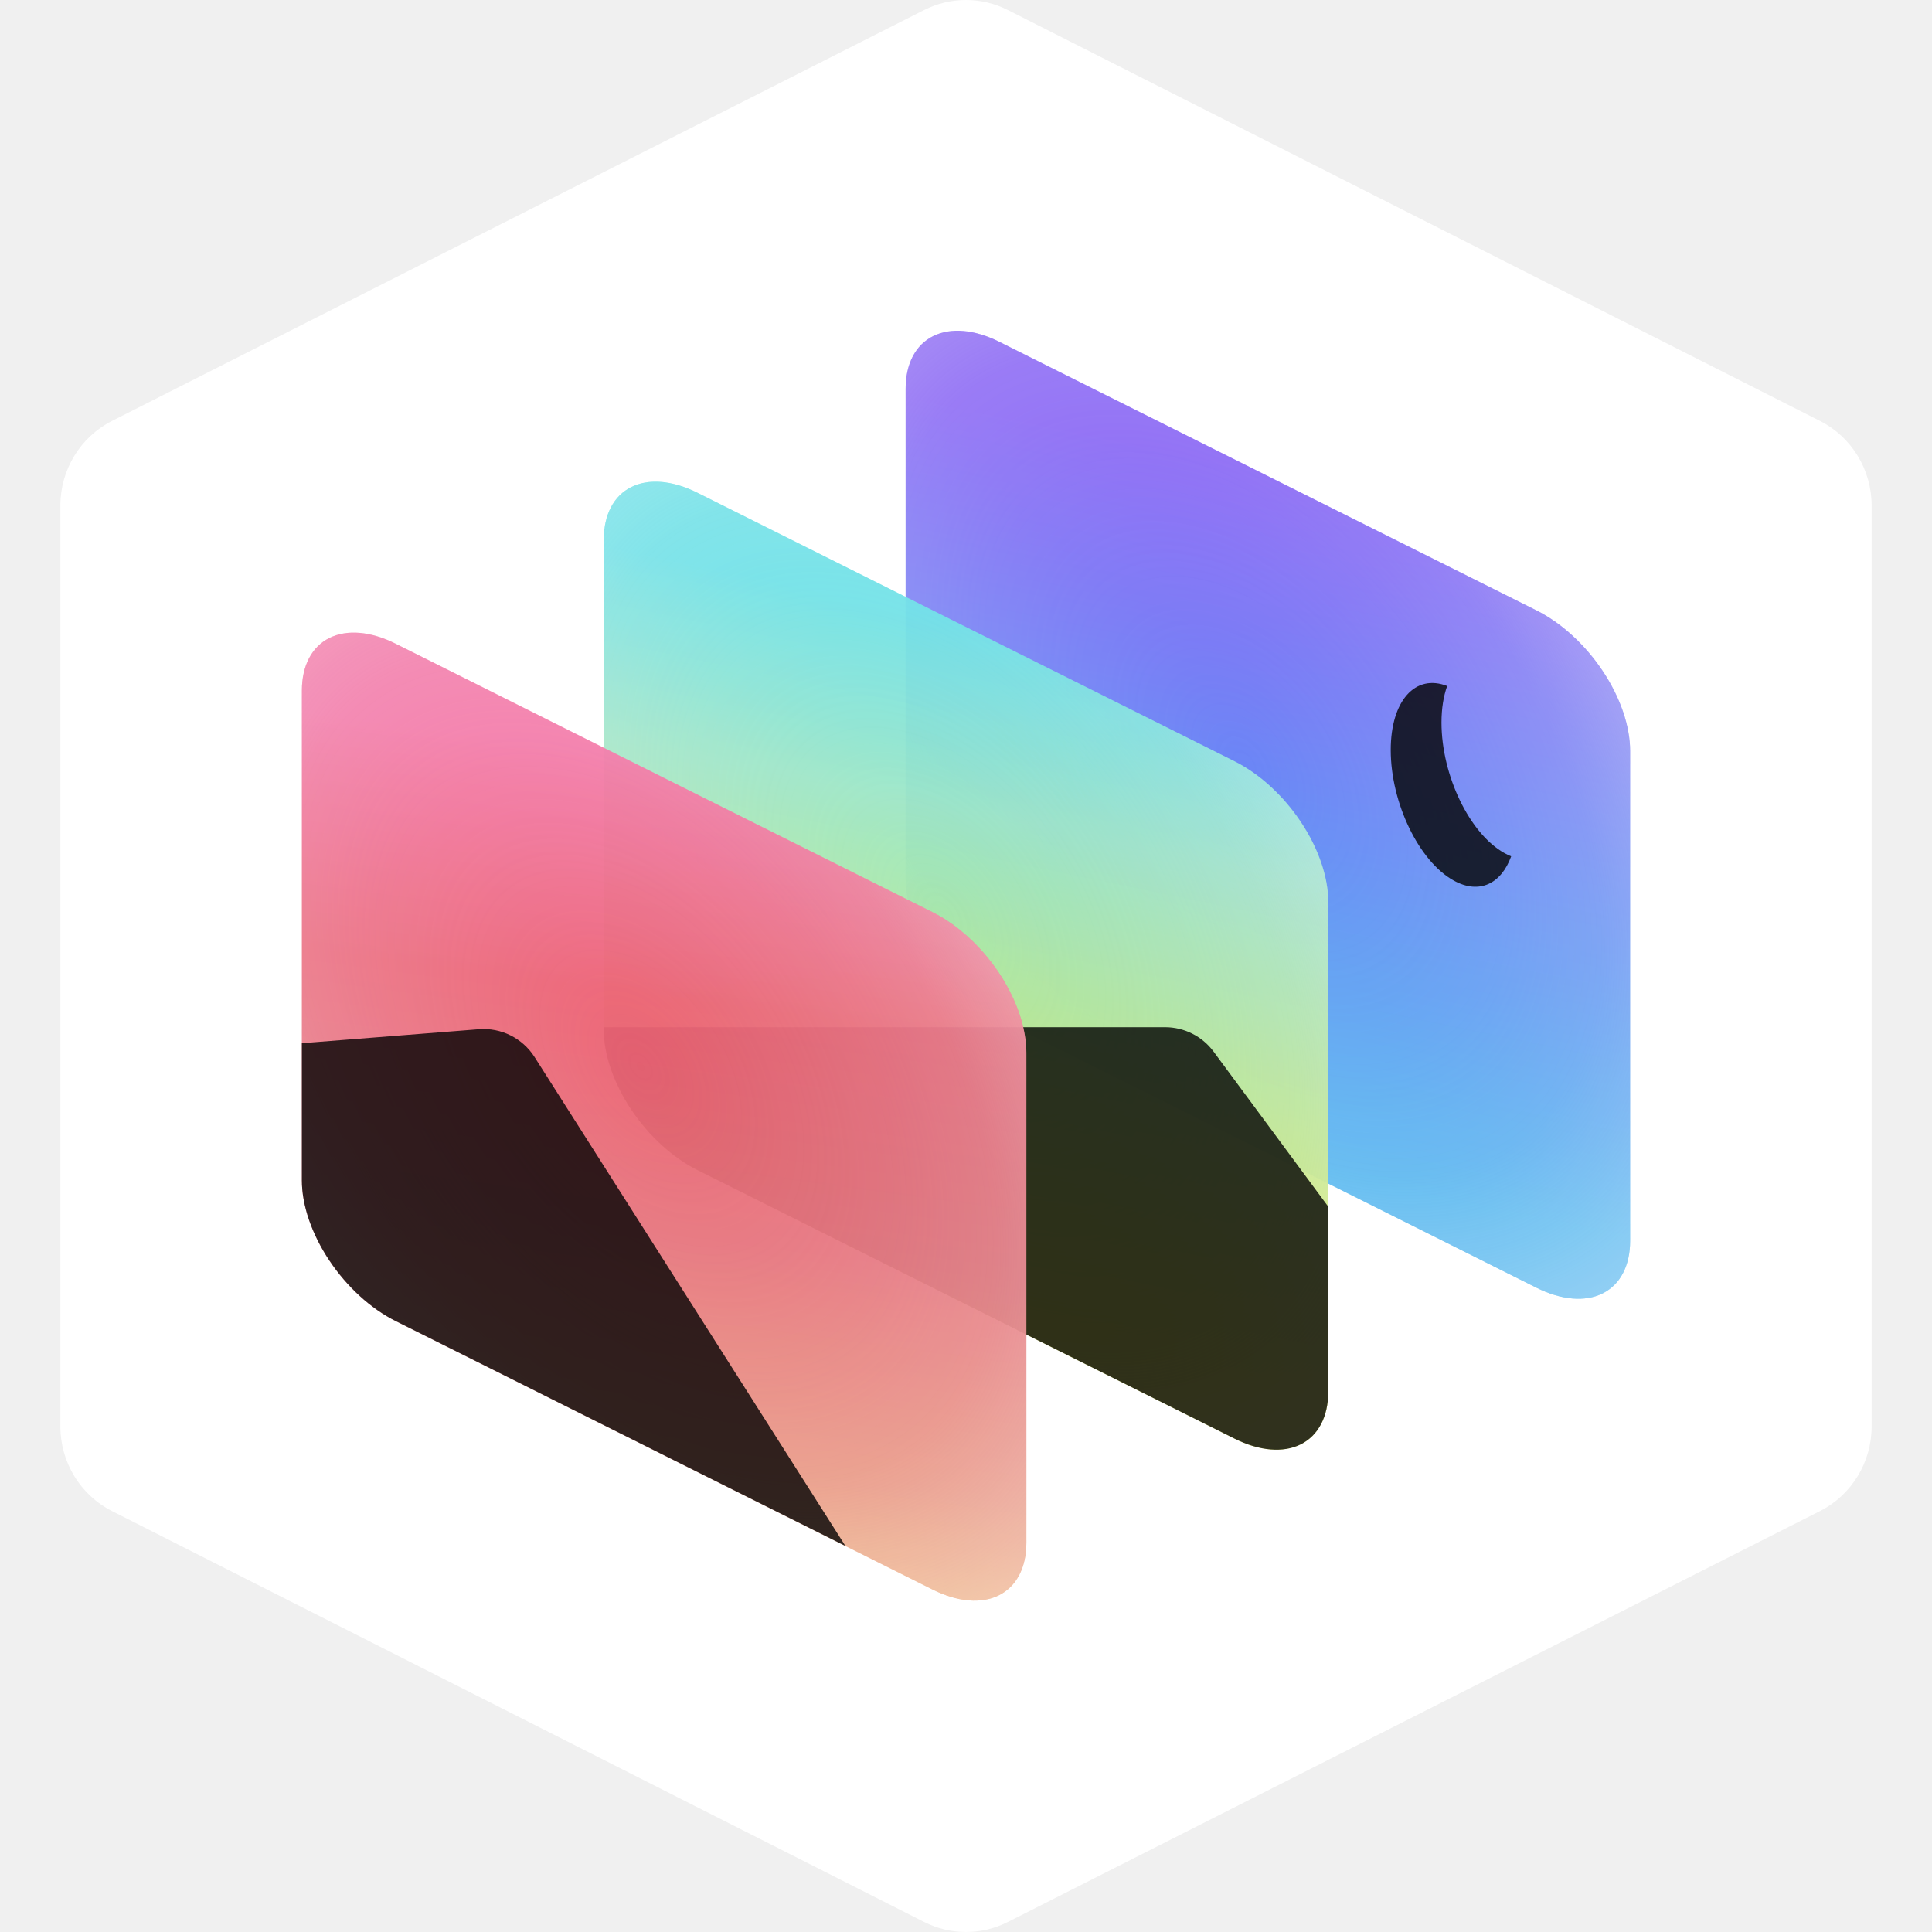
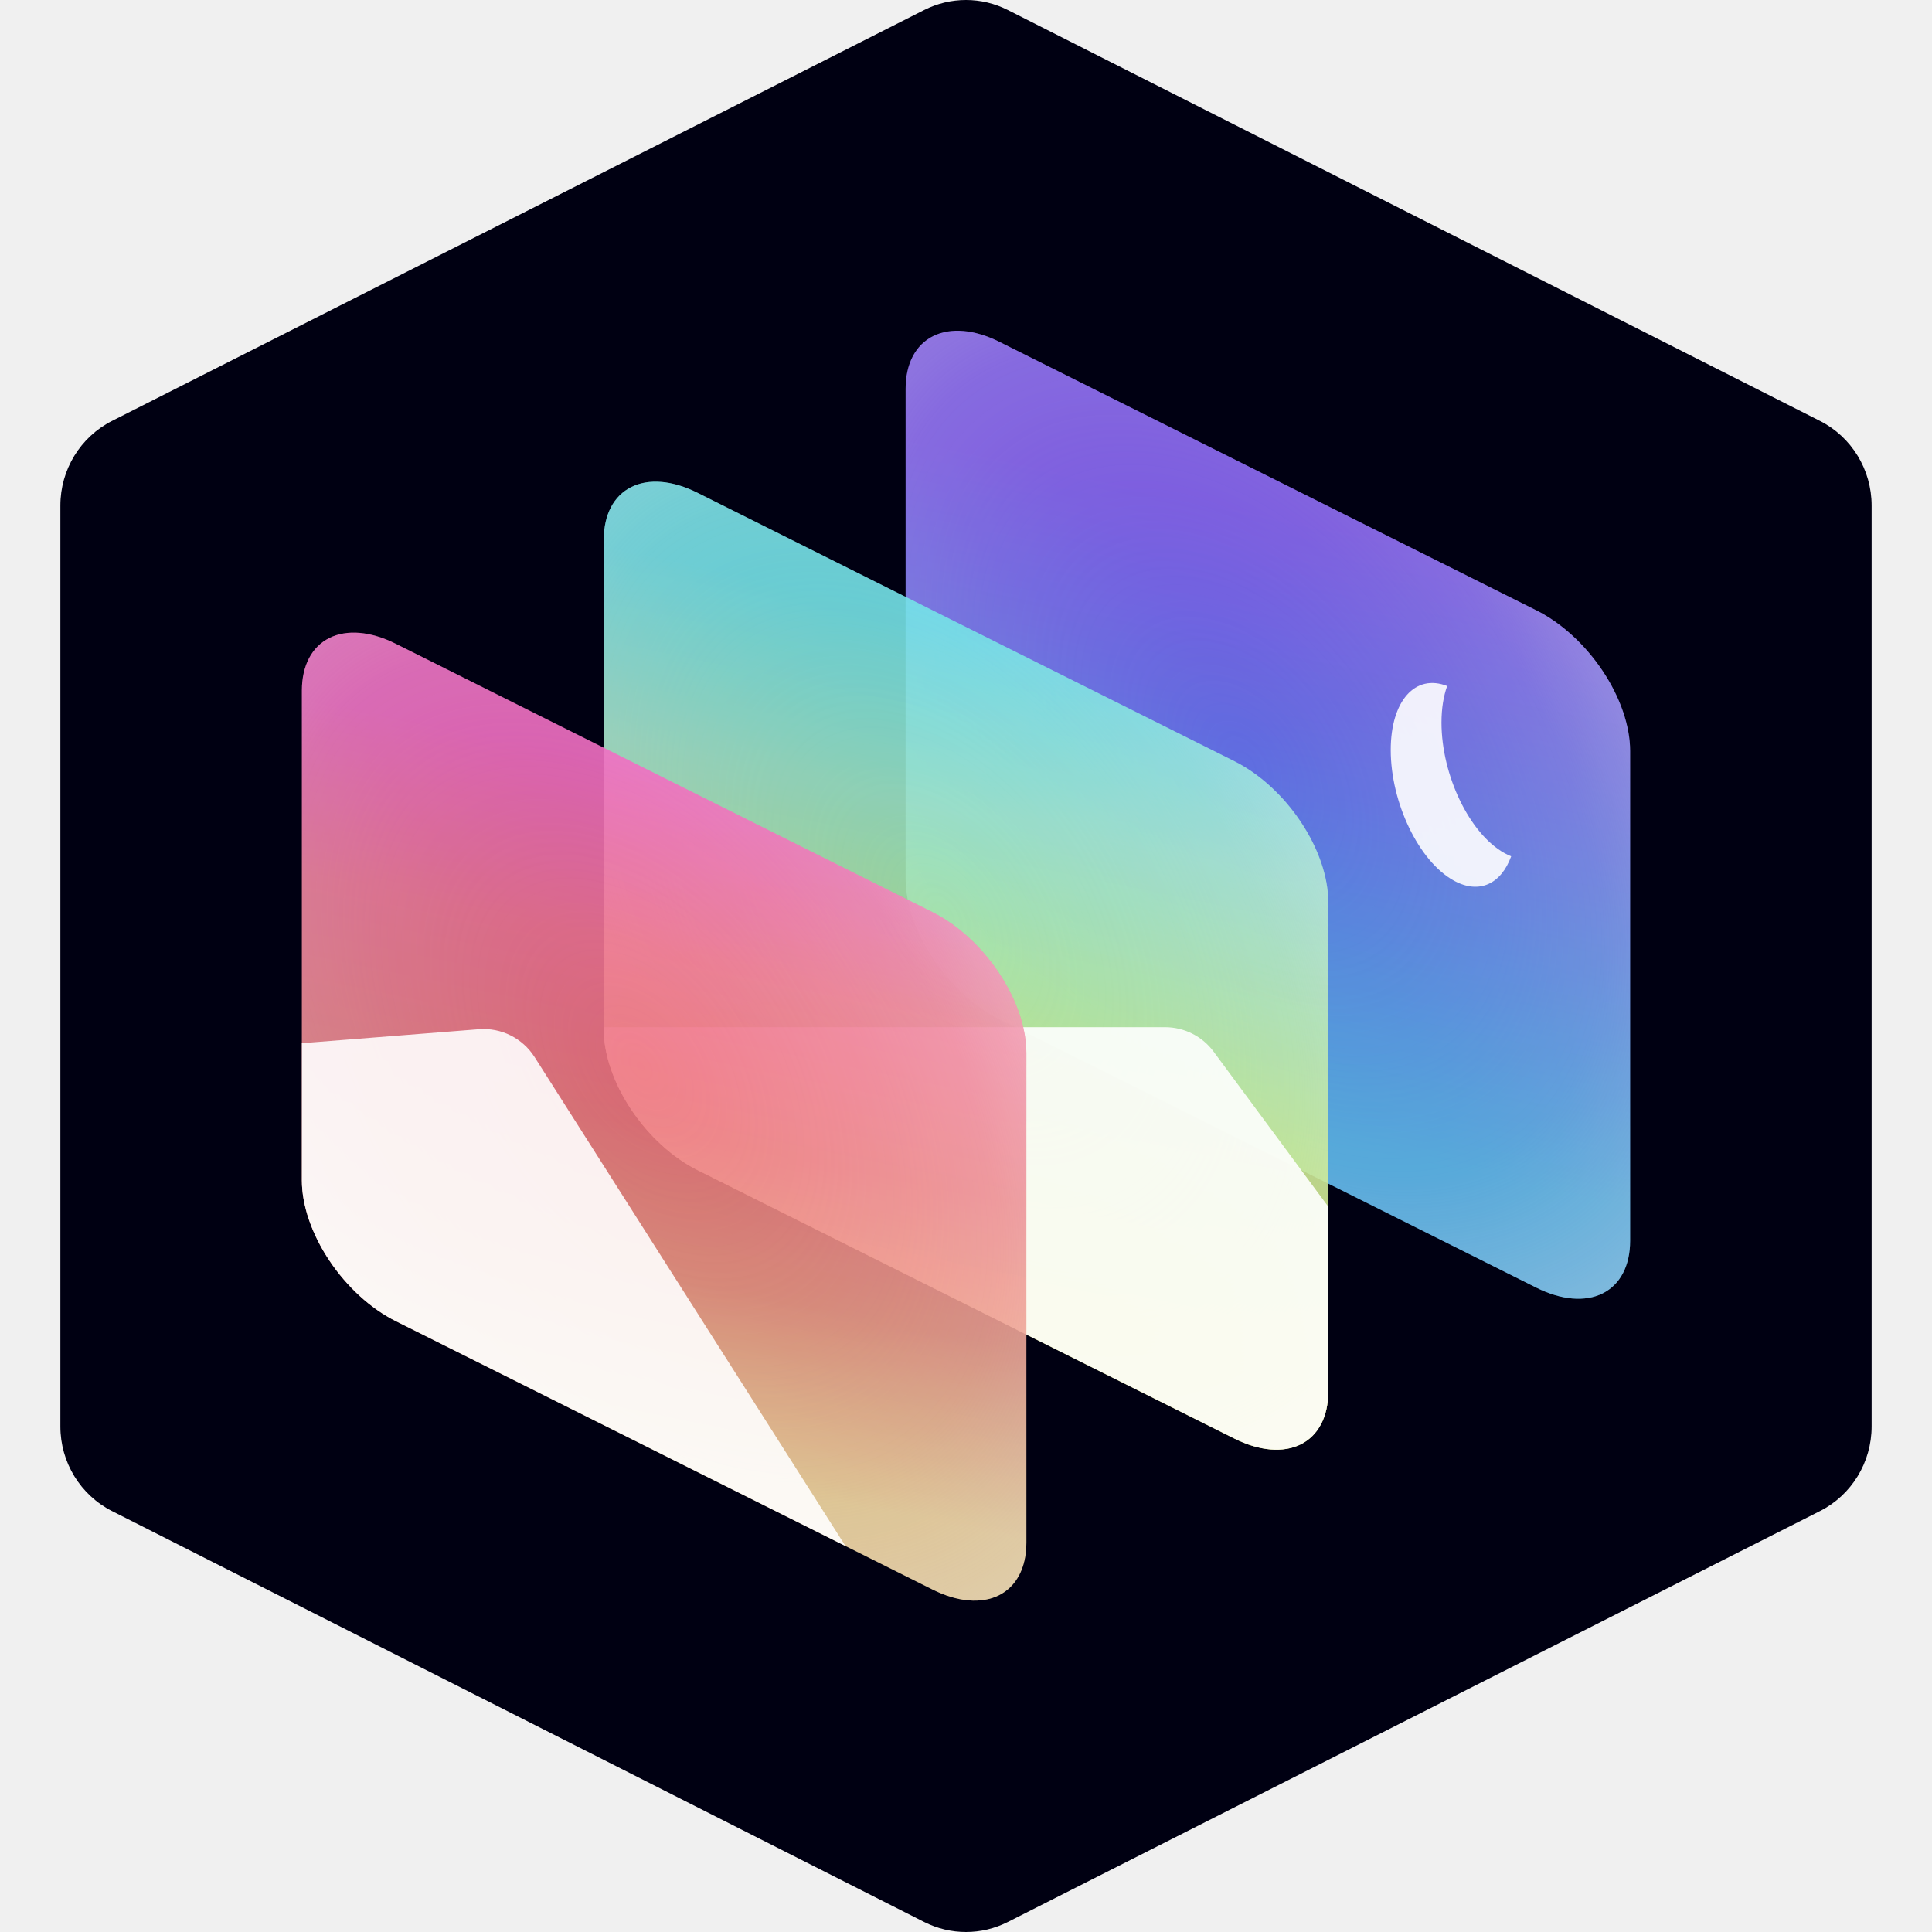
<svg xmlns="http://www.w3.org/2000/svg" xmlns:xlink="http://www.w3.org/1999/xlink" width="512px" height="512px" viewBox="0 0 512 512" version="1.1">
  <defs>
-     <linearGradient x1="56.604%" y1="15.538%" x2="45.881%" y2="85.313%" id="linearGradient-1">
+     <linearGradient x1="56.985%" y1="20.121%" x2="47.315%" y2="82.198%" id="linearGradient-1">
      <stop stop-color="#7E56F7" offset="0%" />
-       <stop stop-color="#677CF6" offset="38.85%" />
+       <stop stop-color="#677CF6" offset="44.525%" />
      <stop stop-color="#3DB0F0" offset="100%" />
    </linearGradient>
    <radialGradient cx="46.76%" cy="44.849%" fx="46.76%" fy="44.849%" r="67.249%" gradientTransform="translate(0.467598,0.448487),scale(1,0.748441),rotate(-35.9126),scale(1,1.616335),translate(-0.467598,-0.448487)" id="radialGradient-2">
      <stop stop-color="#D2D3E0" stop-opacity="0" offset="0%" />
      <stop stop-color="#E2E3EC" stop-opacity="0.245" offset="42.689%" />
      <stop stop-color="#E7E7EF" stop-opacity="0.362" offset="58.698%" />
      <stop stop-color="#FFFFFF" offset="100%" />
    </radialGradient>
    <path d="M160.516,16 C160.516,9.413 163.134,4.405 167.793,2.076 C172.452,-0.253 178.771,0.289 185.36,3.584 C220.655,21.225 292.377,57.103 327.672,74.745 C334.263,78.039 340.581,83.813 345.24,90.8 C349.9,97.787 352.516,105.413 352.516,112 L352.516,241.834 C352.516,248.421 349.9,253.43 345.24,255.759 C340.581,258.088 334.263,257.546 327.672,254.252 C292.377,236.61 220.655,200.733 185.36,183.09 C178.771,179.797 172.452,174.021 167.793,167.035 C163.134,160.048 160.516,152.423 160.516,145.836 L160.516,16 Z" id="path-3" />
    <linearGradient x1="56.604%" y1="15.538%" x2="45.881%" y2="85.313%" id="linearGradient-4">
      <stop stop-color="#5EE2E7" offset="0%" />
      <stop stop-color="#99E7C4" offset="27.398%" />
      <stop stop-color="#E6ED43" offset="100%" />
    </linearGradient>
    <path d="M80.516,56 C80.516,49.413 83.134,44.405 87.793,42.076 C92.452,39.747 98.771,40.289 105.36,43.584 C140.655,61.225 212.377,97.103 247.672,114.745 C254.263,118.039 260.581,123.813 265.24,130.8 C269.9,137.787 272.516,145.413 272.516,152 L272.516,281.834 C272.516,288.421 269.9,293.43 265.24,295.759 C260.581,298.088 254.263,297.546 247.672,294.252 C212.377,276.61 140.655,240.733 105.36,223.09 C98.771,219.797 92.452,214.021 87.793,207.035 C83.134,200.048 80.516,192.423 80.516,185.836 L80.516,56 Z" id="path-5" />
-     <linearGradient x1="54.153%" y1="13.743%" x2="44.341%" y2="111.546%" id="linearGradient-6">
-       <stop stop-color="#F66B9F" offset="0%" />
-       <stop stop-color="#ED5F72" offset="24.829%" />
-       <stop stop-color="#E86B74" offset="48.969%" />
-       <stop stop-color="#EB8970" offset="72.293%" />
-       <stop stop-color="#F7C662" offset="100%" />
+     <linearGradient x1="56.604%" y1="15.538%" x2="45.881%" y2="85.313%" id="linearGradient-6">
+       <stop stop-color="#F458BA" offset="0%" />
+       <stop stop-color="#F46E8F" offset="25.7%" />
+       <stop stop-color="#EE767A" offset="51.518%" />
+       <stop stop-color="#EF8F78" offset="72.483%" />
+       <stop stop-color="#FAD58A" offset="100%" />
    </linearGradient>
    <path d="M0.516,96 C0.516,89.413 3.134,84.405 7.793,82.076 C12.452,79.747 18.771,80.289 25.36,83.584 C60.655,101.225 132.377,137.103 167.672,154.745 C174.263,158.039 180.581,163.813 185.24,170.8 C189.9,177.787 192.516,185.413 192.516,192 L192.516,321.834 C192.516,328.421 189.9,333.43 185.24,335.759 C180.581,338.088 174.263,337.546 167.672,334.252 C132.377,316.61 60.655,280.733 25.36,263.09 C18.771,259.797 12.452,254.021 7.793,247.035 C3.134,240.048 0.516,232.423 0.516,225.836 L0.516,96 Z" id="path-7" />
  </defs>
-   <g id="icon_invert" stroke="none" stroke-width="1" fill="none" fill-rule="evenodd">
-     <g id="icon" transform="translate(15.48387, 0)">
-       <path d="M251.593,2.648 C244.62,-0.883 236.413,-0.883 229.439,2.648 C190.131,22.537 57.383,89.705 14.208,111.549 C5.817,115.796 0.516,124.475 0.516,133.968 C0.516,182.966 0.516,329.034 0.516,378.031 C0.516,387.525 5.817,396.204 14.208,400.45 C57.383,422.296 190.131,489.465 229.439,509.354 C236.413,512.882 244.62,512.882 251.593,509.354 C290.901,489.465 423.651,422.296 466.825,400.45 C475.216,396.204 480.516,387.525 480.516,378.031 C480.516,329.034 480.516,182.966 480.516,133.968 C480.516,124.475 475.216,115.796 466.825,111.549 C423.651,89.705 290.901,22.537 251.593,2.648 Z" id="hexagon" fill="#FFFFFF" />
+   <g id="icon" stroke="none" stroke-width="1" fill="none" fill-rule="evenodd">
+     <g transform="translate(15.48387, 0)">
+       <path d="M251.593,2.648 C244.62,-0.883 236.413,-0.883 229.439,2.648 C190.131,22.537 57.383,89.705 14.208,111.549 C5.817,115.796 0.516,124.475 0.516,133.968 C0.516,182.966 0.516,329.034 0.516,378.031 C0.516,387.525 5.817,396.204 14.208,400.45 C57.383,422.296 190.131,489.465 229.439,509.354 C236.413,512.882 244.62,512.882 251.593,509.354 C290.901,489.465 423.651,422.296 466.825,400.45 C475.216,396.204 480.516,387.525 480.516,378.031 C480.516,329.034 480.516,182.966 480.516,133.968 C480.516,124.475 475.216,115.796 466.825,111.549 C423.651,89.705 290.901,22.537 251.593,2.648 Z" id="hexagon" fill="#000012" />
      <g id="root" transform="translate(64, 87)">
-         <g id="frame_back" opacity="0.95">
+         <g id="frame_back" opacity="0.9">
          <use fill="url(#linearGradient-1)" xlink:href="#path-3" />
          <use fill-opacity="0.6" fill="url(#radialGradient-2)" xlink:href="#path-3" />
        </g>
-         <g id="pic/moon" transform="translate(289.0751, 94)" fill="#000000" opacity="0.796">
+         <g id="pic/moon" transform="translate(289.0751, 94)" fill="#FFFFFF" opacity="0.897">
          <path d="M1.75859327e-13,17.768 C1.75859327e-13,4.66 6.551,-2.507 14.954,0.804 C13.989,3.477 13.451,6.744 13.451,10.499 C13.451,24.508 20.932,39.997 30.16,45.096 C30.753,45.423 31.339,45.7 31.916,45.927 C29.282,53.227 23.463,56.097 16.709,52.365 C7.481,47.267 1.75859327e-13,31.777 1.75859327e-13,17.768 Z" id="moon" />
        </g>
-         <g id="frame_mid" opacity="0.95">
+         <g id="frame_mid" opacity="0.9">
          <use fill="url(#linearGradient-4)" xlink:href="#path-5" />
          <use fill-opacity="0.6" fill="url(#radialGradient-2)" xlink:href="#path-5" />
        </g>
-         <path d="M229.28,185.217 C234.354,185.217 239.128,187.623 242.145,191.703 L272.516,232.773 L272.516,281.834 C272.516,288.421 269.9,293.43 265.24,295.759 C260.581,298.088 254.263,297.546 247.672,294.252 C212.377,276.61 140.655,240.733 105.36,223.09 C98.771,219.797 92.452,214.021 87.793,207.035 C83.134,200.048 80.516,192.423 80.516,185.836 L80.516,185.217 L229.28,185.217 Z" id="picture_mid" fill="#000000" opacity="0.796" />
-         <g id="frame_front" opacity="0.95">
+         <path d="M229.28,185.217 C234.354,185.217 239.128,187.623 242.145,191.703 L272.516,232.773 L272.516,281.834 C272.516,288.421 269.9,293.43 265.24,295.759 C260.581,298.088 254.263,297.546 247.672,294.252 C212.377,276.61 140.655,240.733 105.36,223.09 C98.771,219.797 92.452,214.021 87.793,207.035 C83.134,200.048 80.516,192.423 80.516,185.836 L80.516,185.217 L229.28,185.217 Z" id="picture_mid" fill="#FFFFFF" opacity="0.897" />
+         <g id="frame_front" opacity="0.9">
          <use fill="url(#linearGradient-6)" xlink:href="#path-7" />
          <use fill-opacity="0.6" fill="url(#radialGradient-2)" xlink:href="#path-7" />
        </g>
-         <path d="M62.181,193.123 L144.564,322.699 C106.862,303.847 54.064,277.438 25.36,263.09 C18.771,259.797 12.452,254.021 7.793,247.035 C3.134,240.048 0.516,232.423 0.516,225.836 L0.516,189.459 L47.42,185.757 C53.324,185.291 59.003,188.125 62.181,193.123 Z" id="picture_front" fill="#000000" opacity="0.796" />
+         <path d="M62.181,193.123 L144.564,322.699 C106.862,303.847 54.064,277.438 25.36,263.09 C18.771,259.797 12.452,254.021 7.793,247.035 C3.134,240.048 0.516,232.423 0.516,225.836 L0.516,189.459 L47.42,185.757 C53.324,185.291 59.003,188.125 62.181,193.123 Z" id="picture_front" fill="#FFFFFF" opacity="0.897" />
      </g>
    </g>
  </g>
</svg>
